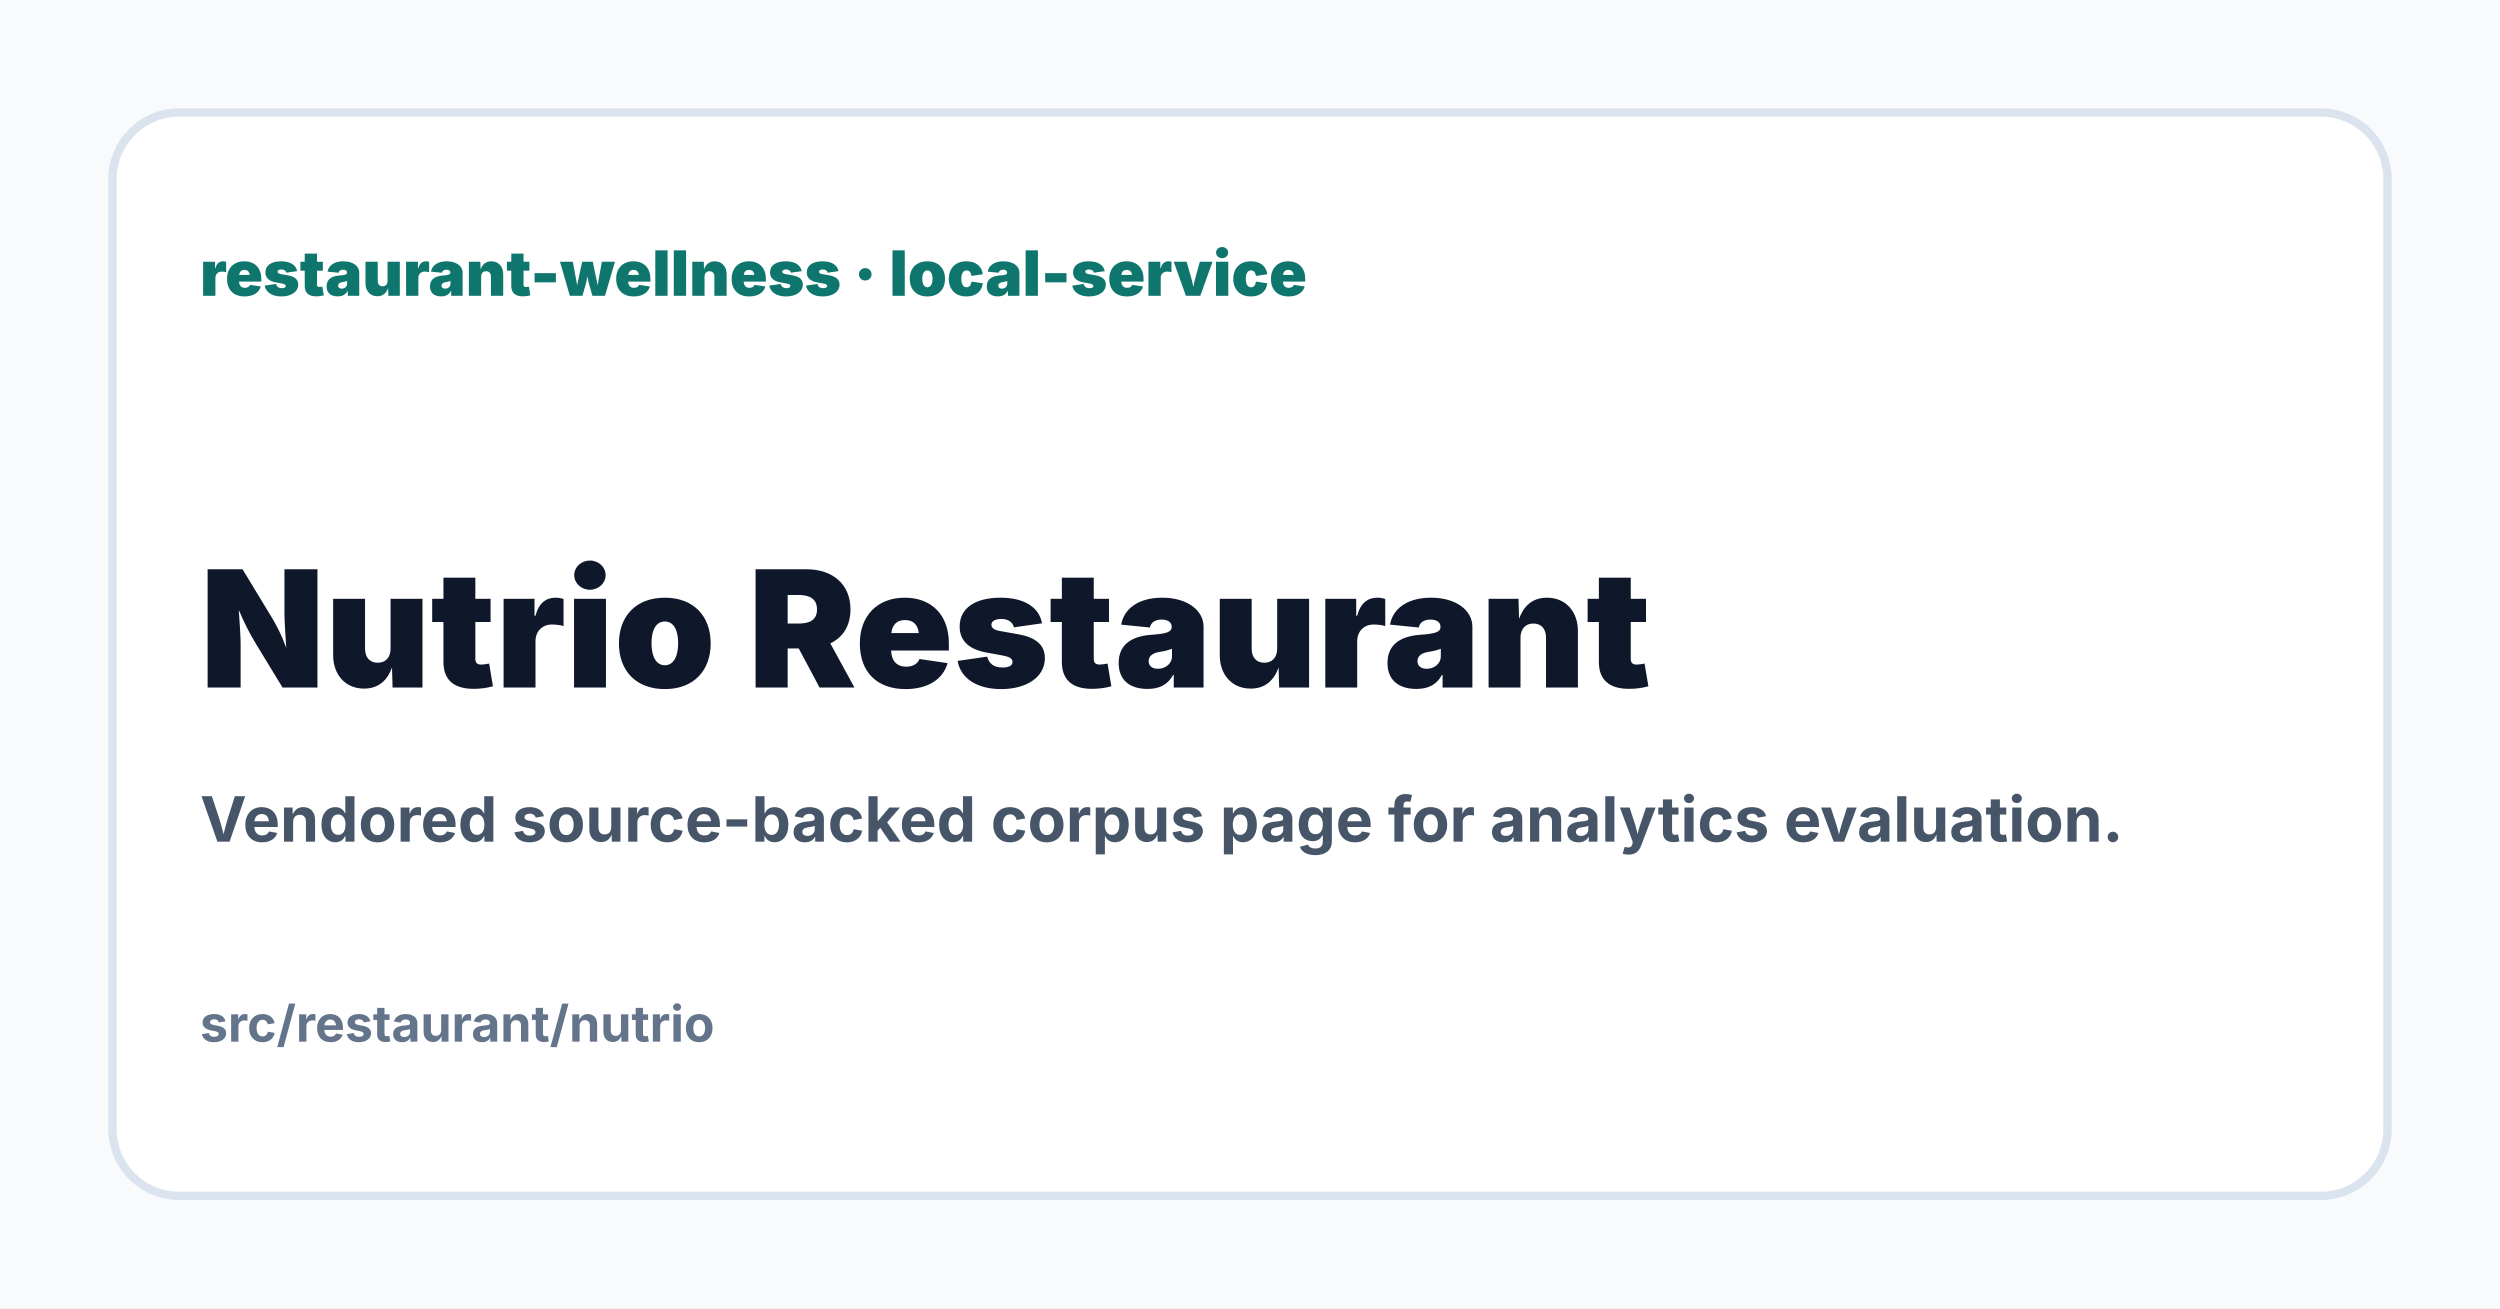
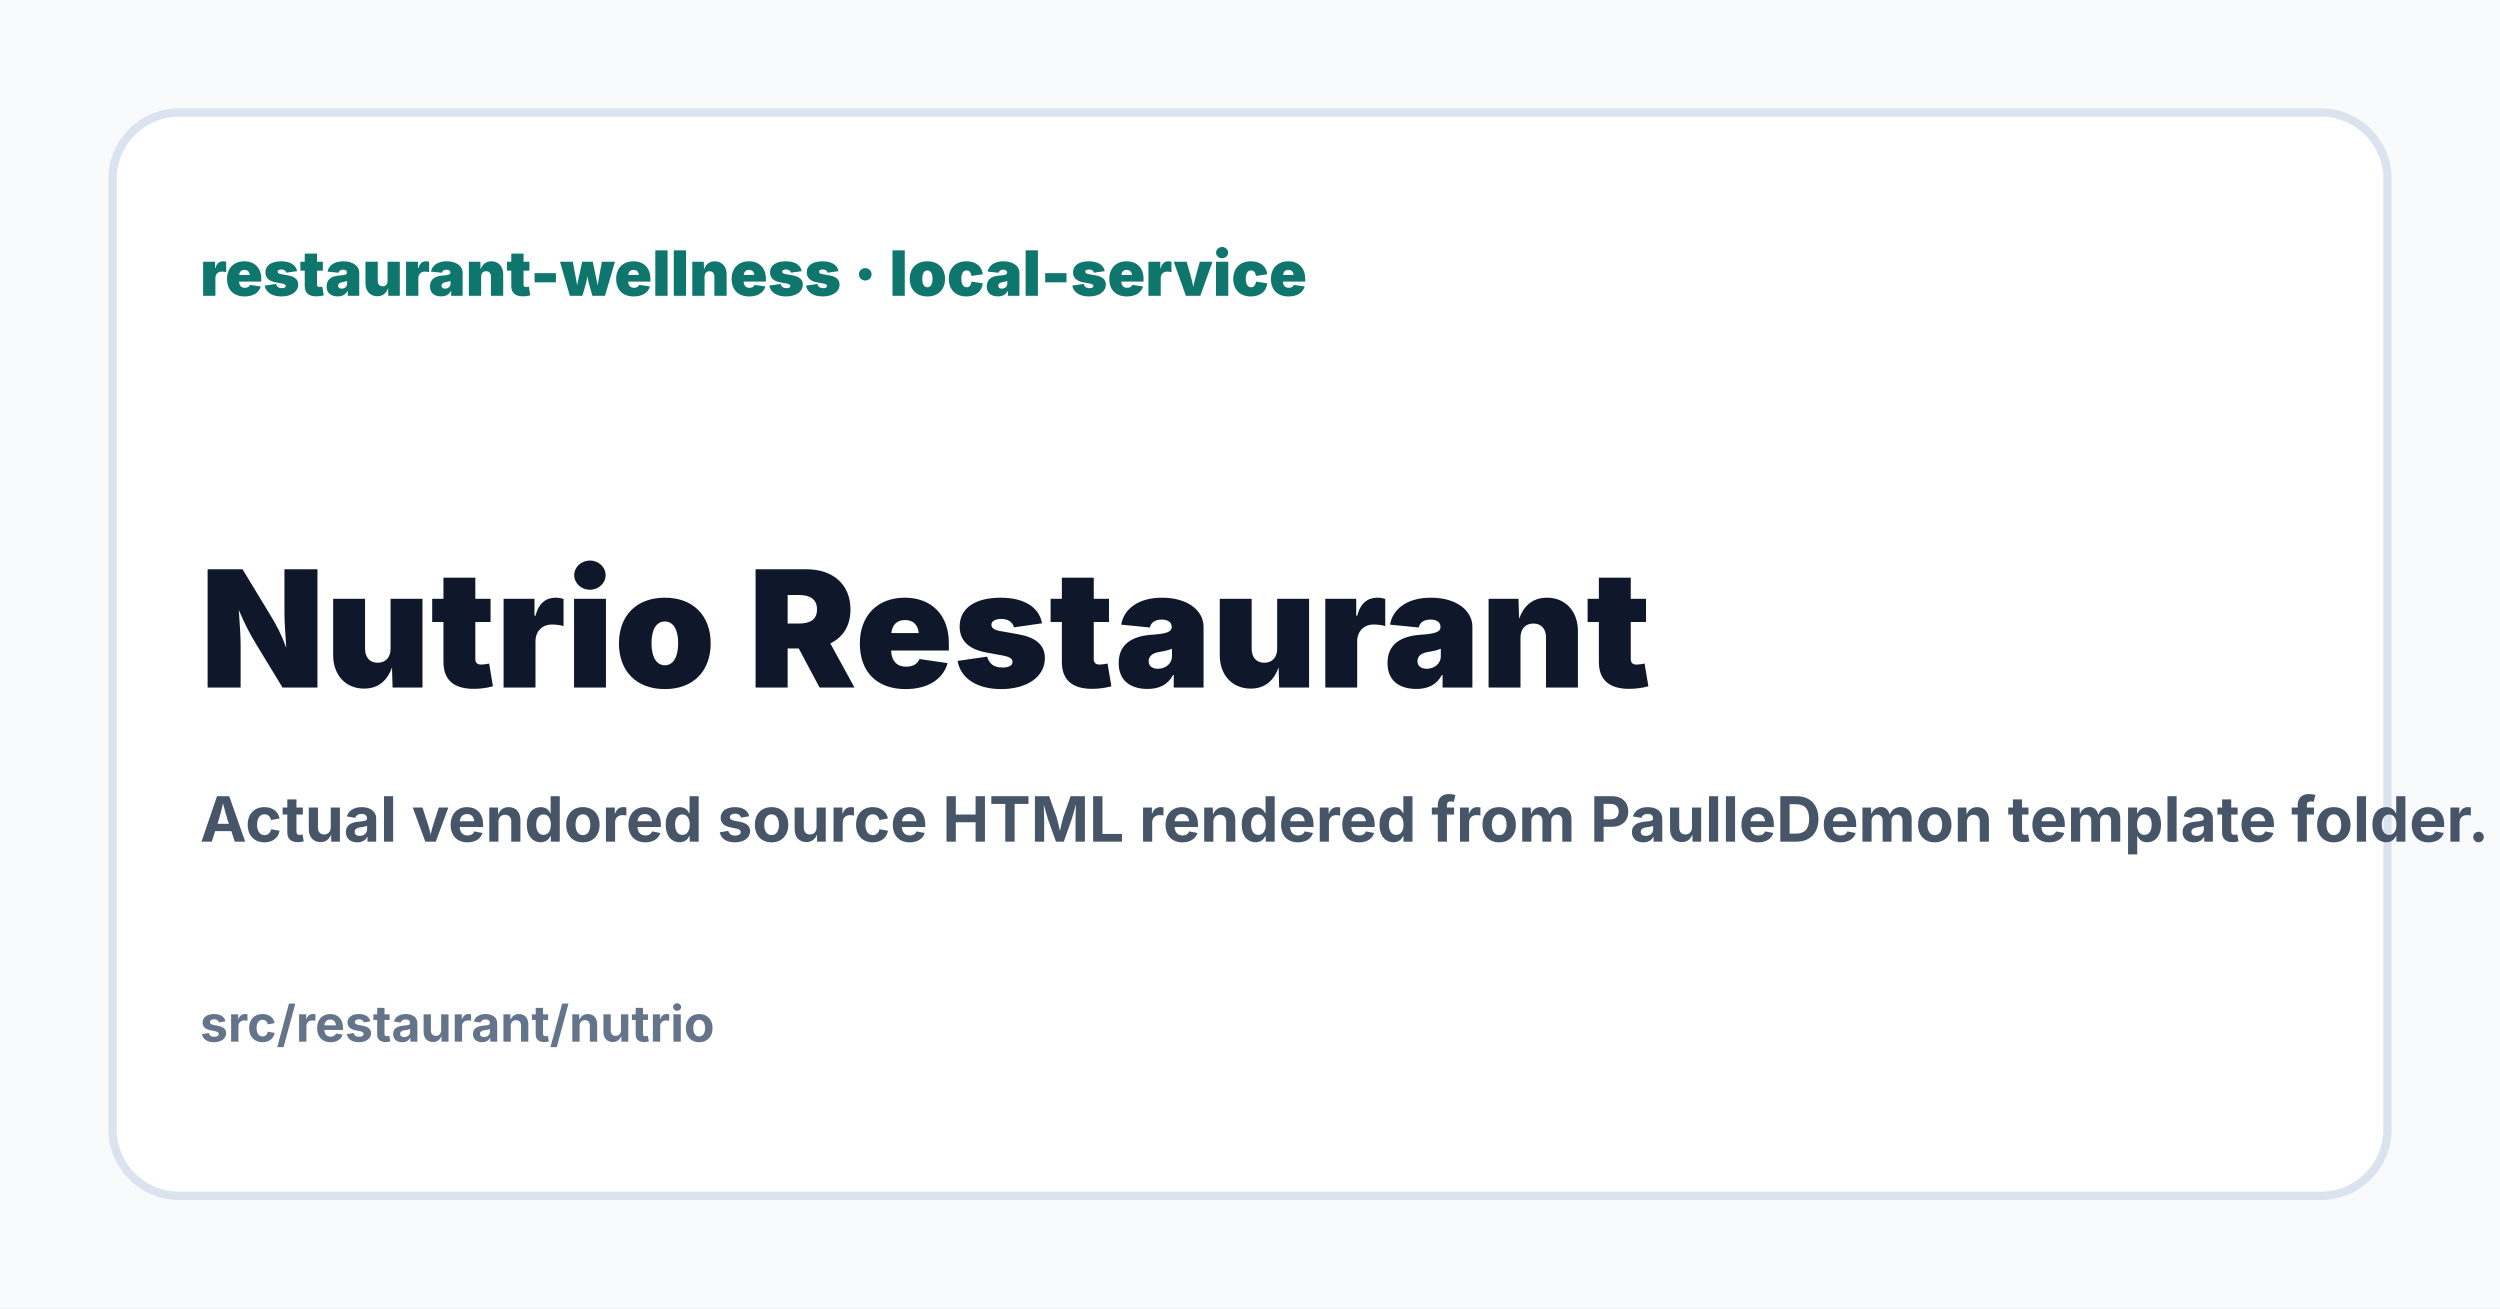
<svg xmlns="http://www.w3.org/2000/svg" width="1200" height="628" viewBox="0 0 1200 628" role="img" aria-label="Nutrio Restaurant preview">
  <rect width="1200" height="628" fill="#f8fafc" />
  <rect x="54" y="54" width="1092" height="520" rx="32" fill="#ffffff" stroke="#dbe3ef" stroke-width="4" />
  <text x="96" y="142" fill="#0f766e" font-family="Inter, Arial, sans-serif" font-size="30" font-weight="850">restaurant-wellness · local-service</text>
  <text x="96" y="330" fill="#0f172a" font-family="Inter, Arial, sans-serif" font-size="78" font-weight="900">Nutrio Restaurant</text>
-   <text x="96" y="404" fill="#475569" font-family="Inter, Arial, sans-serif" font-size="30" font-weight="650">Vendored source-backed corpus page for analytics evaluation.</text>
+   <text x="96" y="404" fill="#475569" font-family="Inter, Arial, sans-serif" font-size="30" font-weight="650">Actual vendored source HTML rendered from PaulleDemon template folder.</text>
  <text x="96" y="500" fill="#64748b" font-family="Inter, Arial, sans-serif" font-size="24" font-weight="650">src/restaurant/nutrio</text>
</svg>
